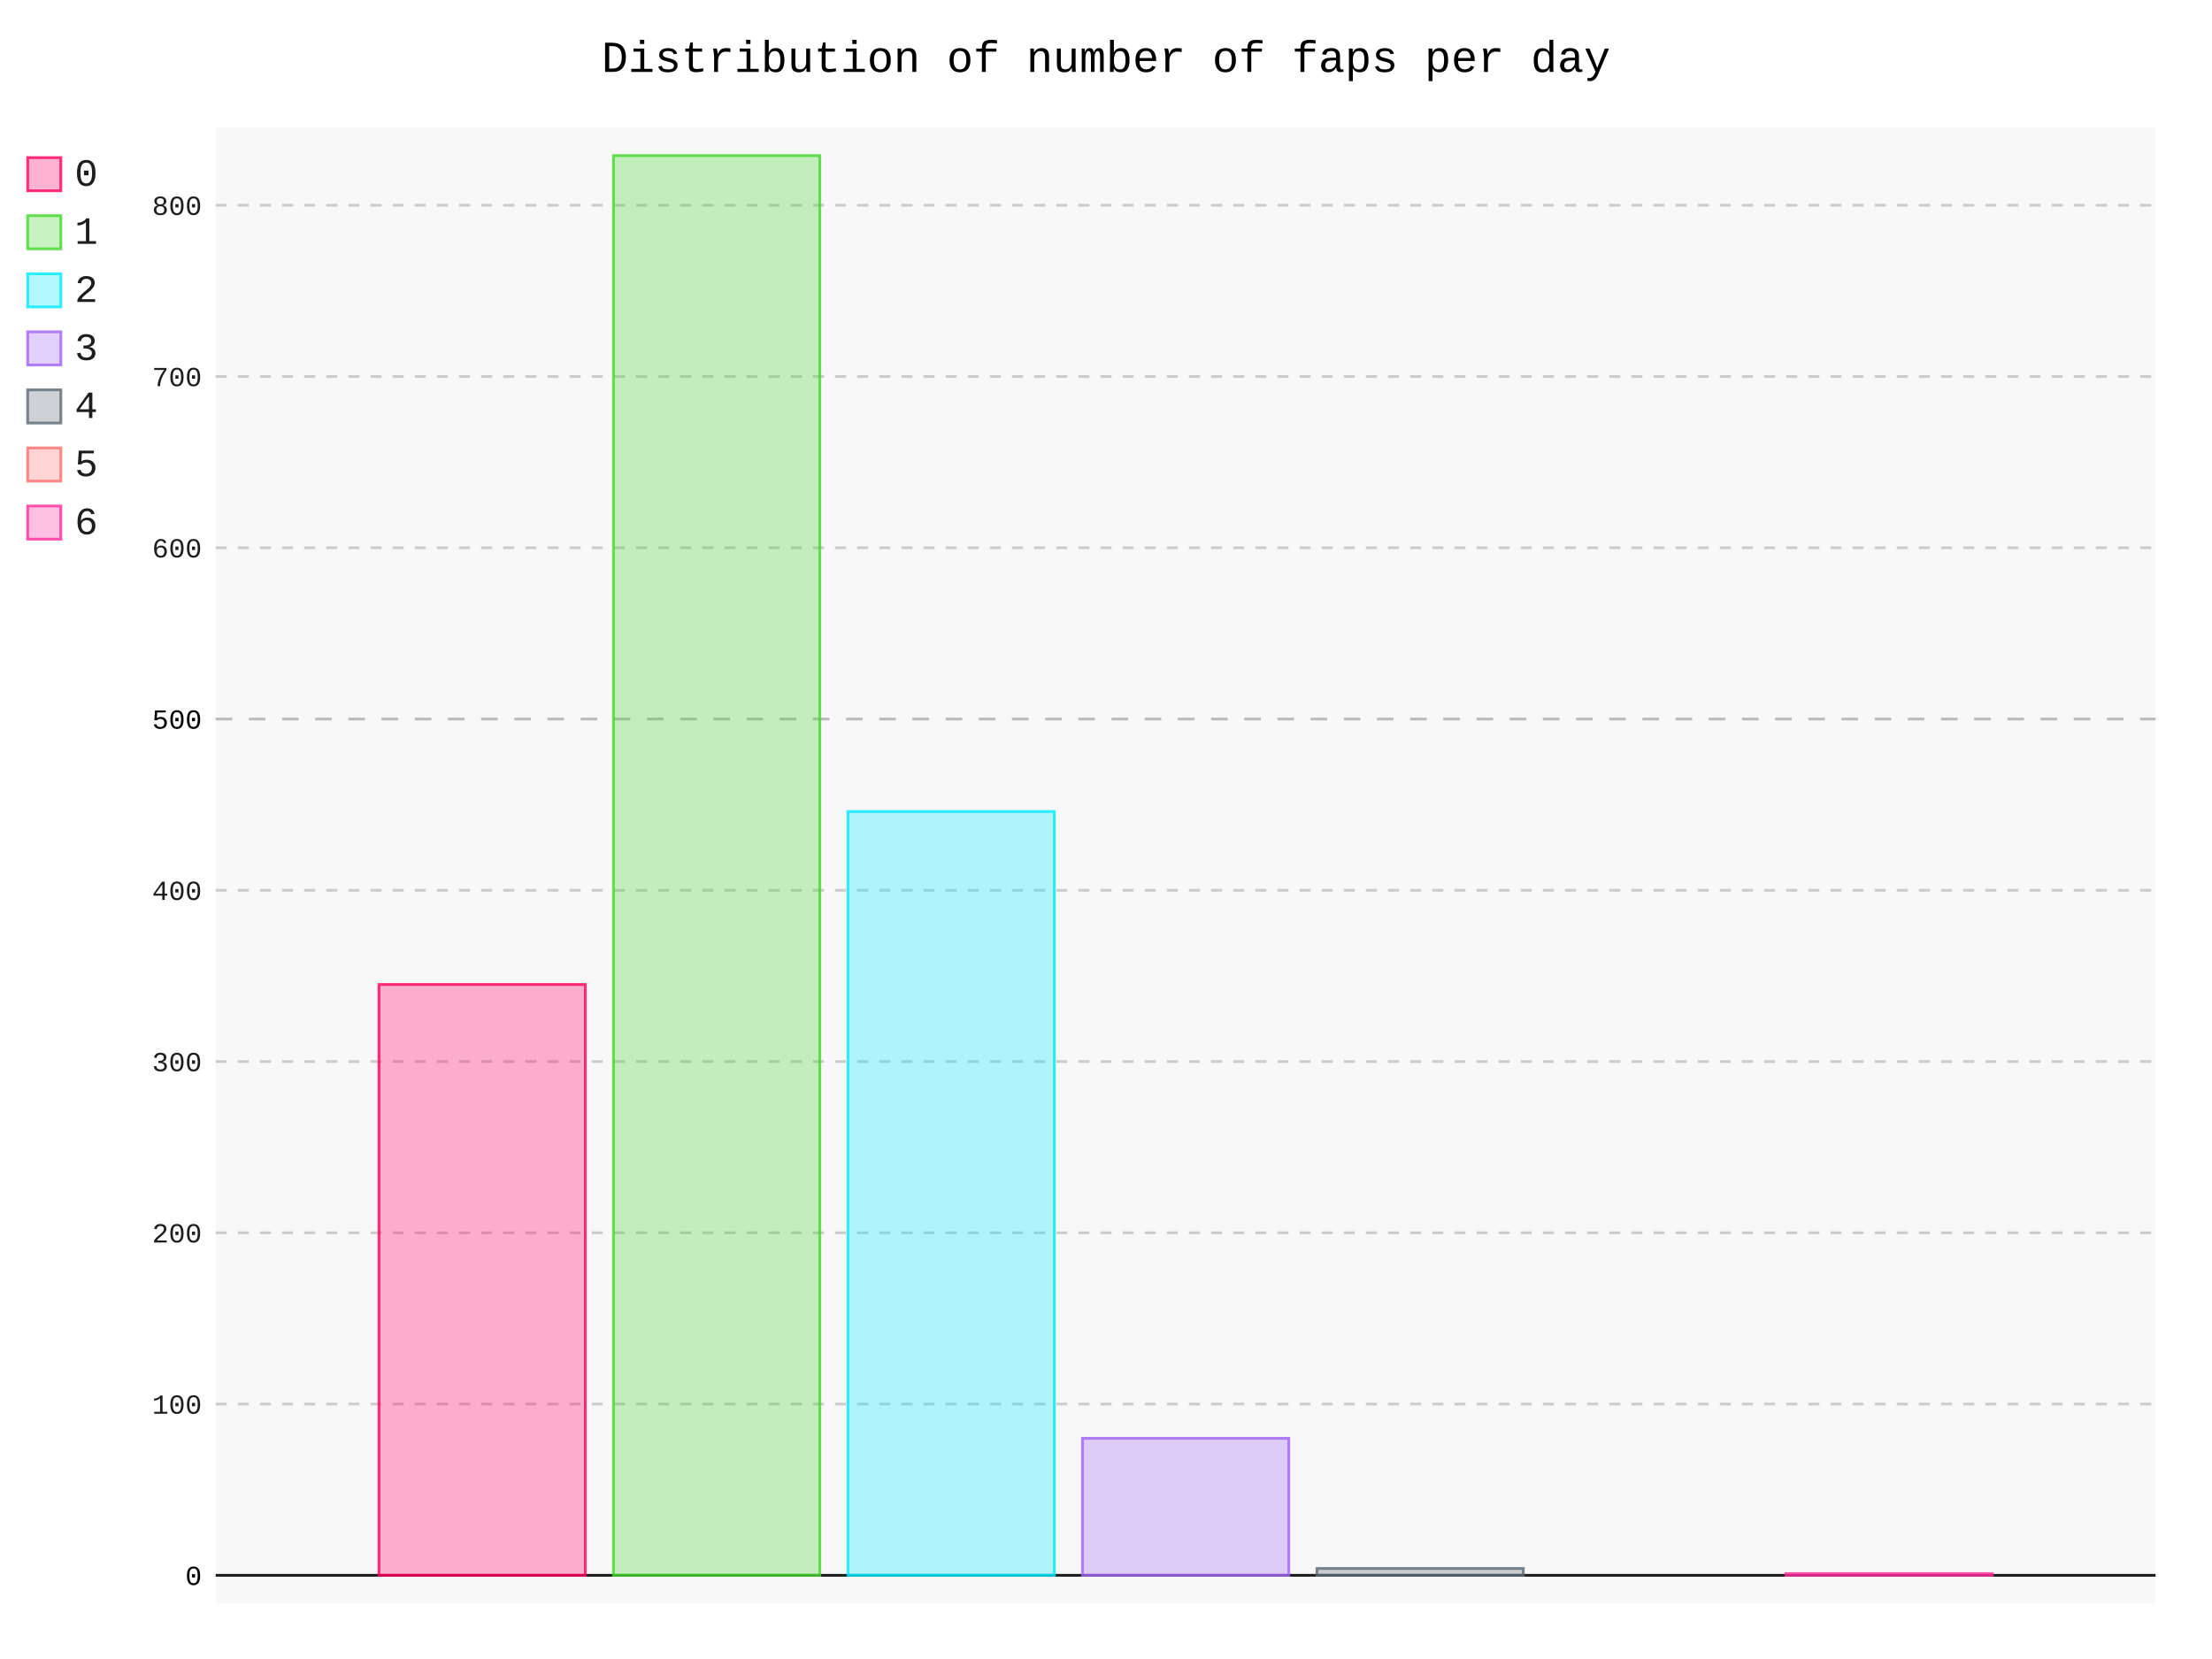
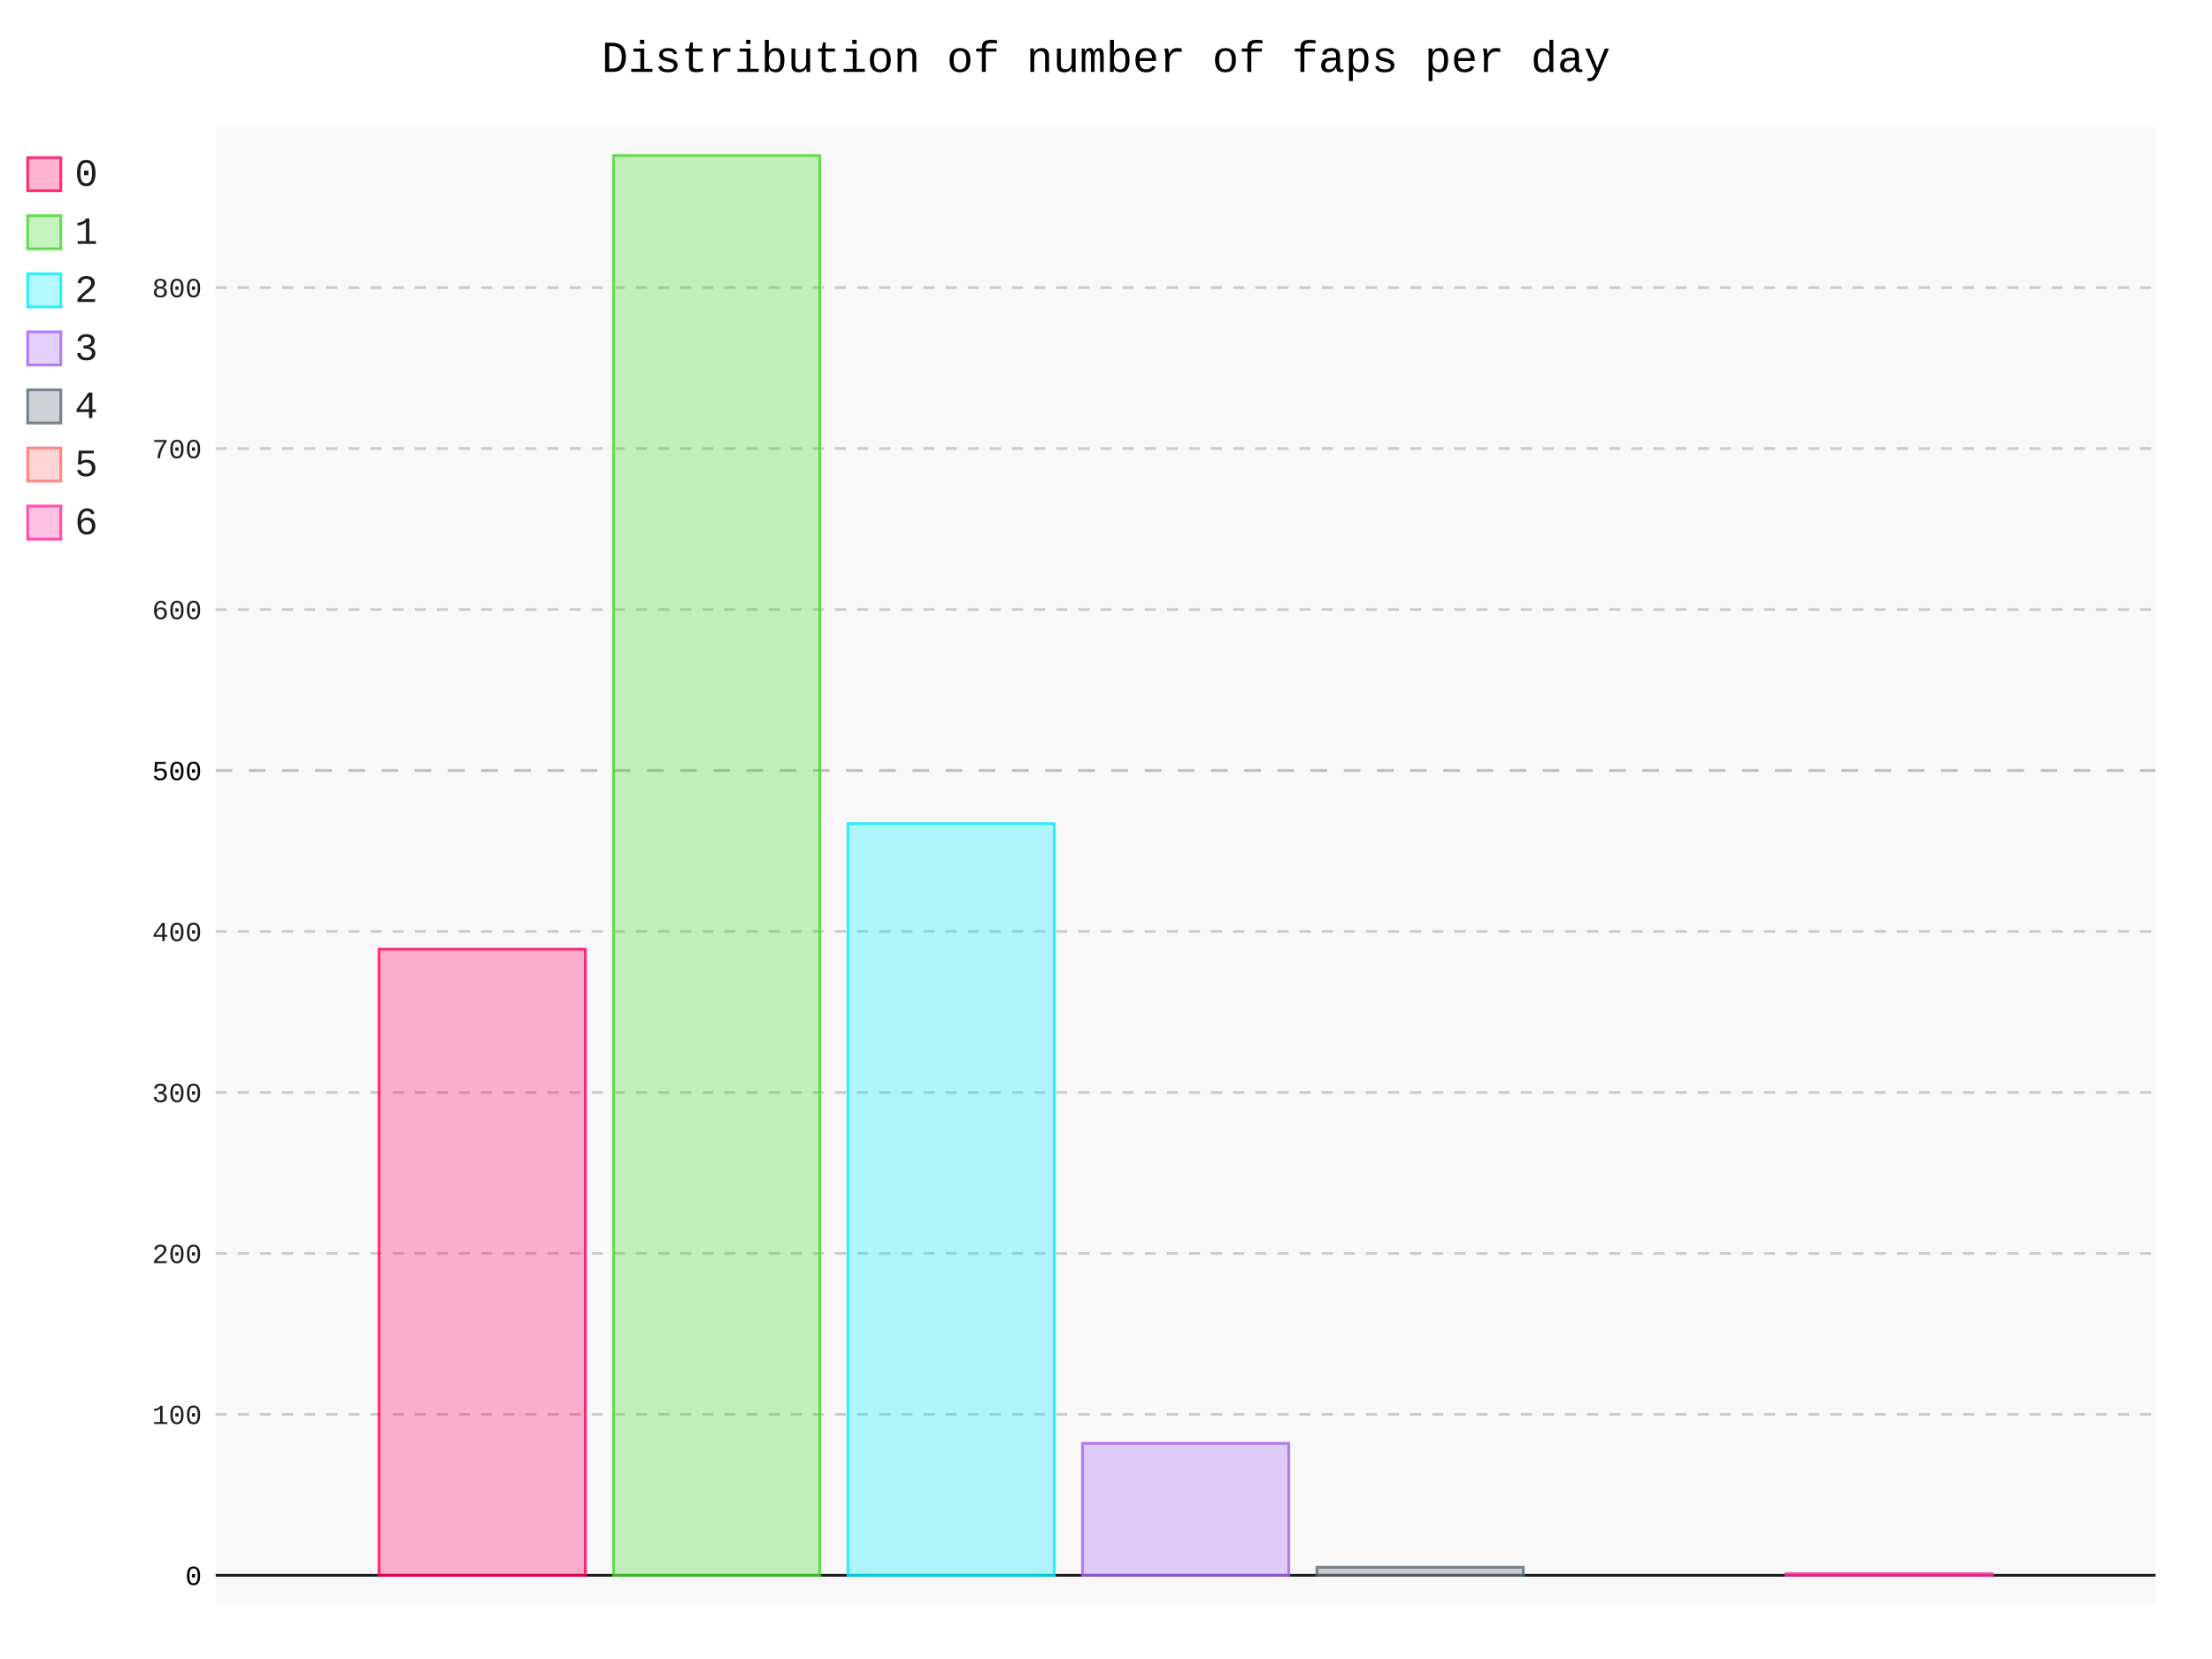
- <svg xmlns="http://www.w3.org/2000/svg" id="chart-9725e153-6bcd-4826-97ac-cf4ea517e198" class="pygal-chart" viewBox="0 0 800 600">
+ <svg xmlns="http://www.w3.org/2000/svg" id="chart-cde4a969-3f3f-456d-bcc6-cdb371d3cc55" class="pygal-chart" viewBox="0 0 800 600">
  <defs>
-     <style type="text/css">#chart-9725e153-6bcd-4826-97ac-cf4ea517e198{-webkit-user-select:none;-webkit-font-smoothing:antialiased;font-family:Consolas,"Liberation Mono",Menlo,Courier,monospace}#chart-9725e153-6bcd-4826-97ac-cf4ea517e198 .title{font-family:Consolas,"Liberation Mono",Menlo,Courier,monospace;font-size:16px}#chart-9725e153-6bcd-4826-97ac-cf4ea517e198 .legends .legend text{font-family:Consolas,"Liberation Mono",Menlo,Courier,monospace;font-size:14px}#chart-9725e153-6bcd-4826-97ac-cf4ea517e198 .axis text{font-family:Consolas,"Liberation Mono",Menlo,Courier,monospace;font-size:10px}#chart-9725e153-6bcd-4826-97ac-cf4ea517e198 .axis text.major{font-family:Consolas,"Liberation Mono",Menlo,Courier,monospace;font-size:10px}#chart-9725e153-6bcd-4826-97ac-cf4ea517e198 .text-overlay text.value{font-family:Consolas,"Liberation Mono",Menlo,Courier,monospace;font-size:16px}#chart-9725e153-6bcd-4826-97ac-cf4ea517e198 .text-overlay text.label{font-family:Consolas,"Liberation Mono",Menlo,Courier,monospace;font-size:10px}#chart-9725e153-6bcd-4826-97ac-cf4ea517e198 .tooltip{font-family:Consolas,"Liberation Mono",Menlo,Courier,monospace;font-size:14px}#chart-9725e153-6bcd-4826-97ac-cf4ea517e198 text.no_data{font-family:Consolas,"Liberation Mono",Menlo,Courier,monospace;font-size:64px}
- #chart-9725e153-6bcd-4826-97ac-cf4ea517e198{background-color:transparent}#chart-9725e153-6bcd-4826-97ac-cf4ea517e198 path,#chart-9725e153-6bcd-4826-97ac-cf4ea517e198 line,#chart-9725e153-6bcd-4826-97ac-cf4ea517e198 rect,#chart-9725e153-6bcd-4826-97ac-cf4ea517e198 circle{-webkit-transition:0.3s ease-out;-moz-transition:0.3s ease-out;transition:0.3s ease-out}#chart-9725e153-6bcd-4826-97ac-cf4ea517e198 .graph &gt; .background{fill:transparent}#chart-9725e153-6bcd-4826-97ac-cf4ea517e198 .plot &gt; .background{fill:#f8f8f8}#chart-9725e153-6bcd-4826-97ac-cf4ea517e198 .graph{fill:rgba(30,30,30,1)}#chart-9725e153-6bcd-4826-97ac-cf4ea517e198 text.no_data{fill:rgba(0,0,0,1)}#chart-9725e153-6bcd-4826-97ac-cf4ea517e198 .title{fill:rgba(0,0,0,1)}#chart-9725e153-6bcd-4826-97ac-cf4ea517e198 .legends .legend text{fill:rgba(30,30,30,1)}#chart-9725e153-6bcd-4826-97ac-cf4ea517e198 .legends .legend:hover text{fill:rgba(0,0,0,1)}#chart-9725e153-6bcd-4826-97ac-cf4ea517e198 .axis .line{stroke:rgba(0,0,0,1)}#chart-9725e153-6bcd-4826-97ac-cf4ea517e198 .axis .guide.line{stroke:#aaa}#chart-9725e153-6bcd-4826-97ac-cf4ea517e198 .axis .major.line{stroke:rgba(30,30,30,1)}#chart-9725e153-6bcd-4826-97ac-cf4ea517e198 .axis text.major{fill:rgba(0,0,0,1)}#chart-9725e153-6bcd-4826-97ac-cf4ea517e198 .axis.y .guides:hover .guide.line,#chart-9725e153-6bcd-4826-97ac-cf4ea517e198 .line-graph .axis.x .guides:hover .guide.line,#chart-9725e153-6bcd-4826-97ac-cf4ea517e198 .stackedline-graph .axis.x .guides:hover .guide.line,#chart-9725e153-6bcd-4826-97ac-cf4ea517e198 .xy-graph .axis.x .guides:hover .guide.line{stroke:rgba(0,0,0,1)}#chart-9725e153-6bcd-4826-97ac-cf4ea517e198 .axis .guides:hover text{fill:rgba(0,0,0,1)}#chart-9725e153-6bcd-4826-97ac-cf4ea517e198 .reactive{fill-opacity:.3;stroke-opacity:.8;stroke-width:1}#chart-9725e153-6bcd-4826-97ac-cf4ea517e198 .ci{stroke:rgba(30,30,30,1)}#chart-9725e153-6bcd-4826-97ac-cf4ea517e198 .reactive.active,#chart-9725e153-6bcd-4826-97ac-cf4ea517e198 .active .reactive{fill-opacity:.8;stroke-opacity:.95;stroke-width:4}#chart-9725e153-6bcd-4826-97ac-cf4ea517e198 .ci .reactive.active{stroke-width:1.5}#chart-9725e153-6bcd-4826-97ac-cf4ea517e198 .series text{fill:rgba(0,0,0,1)}#chart-9725e153-6bcd-4826-97ac-cf4ea517e198 .tooltip rect{fill:#f8f8f8;stroke:rgba(0,0,0,1);-webkit-transition:opacity 0.3s ease-out;-moz-transition:opacity 0.3s ease-out;transition:opacity 0.3s ease-out}#chart-9725e153-6bcd-4826-97ac-cf4ea517e198 .tooltip .label{fill:rgba(30,30,30,1)}#chart-9725e153-6bcd-4826-97ac-cf4ea517e198 .tooltip .label{fill:rgba(30,30,30,1)}#chart-9725e153-6bcd-4826-97ac-cf4ea517e198 .tooltip .legend{font-size:.8em;fill:#aaa}#chart-9725e153-6bcd-4826-97ac-cf4ea517e198 .tooltip .x_label{font-size:.6em;fill:rgba(0,0,0,1)}#chart-9725e153-6bcd-4826-97ac-cf4ea517e198 .tooltip .xlink{font-size:.5em;text-decoration:underline}#chart-9725e153-6bcd-4826-97ac-cf4ea517e198 .tooltip .value{font-size:1.5em}#chart-9725e153-6bcd-4826-97ac-cf4ea517e198 .bound{font-size:.5em}#chart-9725e153-6bcd-4826-97ac-cf4ea517e198 .max-value{font-size:.75em;fill:#aaa}#chart-9725e153-6bcd-4826-97ac-cf4ea517e198 .map-element{fill:#f8f8f8;stroke:#aaa !important}#chart-9725e153-6bcd-4826-97ac-cf4ea517e198 .map-element .reactive{fill-opacity:inherit;stroke-opacity:inherit}#chart-9725e153-6bcd-4826-97ac-cf4ea517e198 .color-0,#chart-9725e153-6bcd-4826-97ac-cf4ea517e198 .color-0 a:visited{stroke:#ff005d;fill:#ff005d}#chart-9725e153-6bcd-4826-97ac-cf4ea517e198 .color-1,#chart-9725e153-6bcd-4826-97ac-cf4ea517e198 .color-1 a:visited{stroke:#44d62c;fill:#44d62c}#chart-9725e153-6bcd-4826-97ac-cf4ea517e198 .color-2,#chart-9725e153-6bcd-4826-97ac-cf4ea517e198 .color-2 a:visited{stroke:#00eaff;fill:#00eaff}#chart-9725e153-6bcd-4826-97ac-cf4ea517e198 .color-3,#chart-9725e153-6bcd-4826-97ac-cf4ea517e198 .color-3 a:visited{stroke:#a262f4;fill:#a262f4}#chart-9725e153-6bcd-4826-97ac-cf4ea517e198 .color-4,#chart-9725e153-6bcd-4826-97ac-cf4ea517e198 .color-4 a:visited{stroke:#5c6975;fill:#5c6975}#chart-9725e153-6bcd-4826-97ac-cf4ea517e198 .color-5,#chart-9725e153-6bcd-4826-97ac-cf4ea517e198 .color-5 a:visited{stroke:#ff6e6e;fill:#ff6e6e}#chart-9725e153-6bcd-4826-97ac-cf4ea517e198 .color-6,#chart-9725e153-6bcd-4826-97ac-cf4ea517e198 .color-6 a:visited{stroke:#ff2c9c;fill:#ff2c9c}#chart-9725e153-6bcd-4826-97ac-cf4ea517e198 .text-overlay .color-0 text{fill:black}#chart-9725e153-6bcd-4826-97ac-cf4ea517e198 .text-overlay .color-1 text{fill:black}#chart-9725e153-6bcd-4826-97ac-cf4ea517e198 .text-overlay .color-2 text{fill:black}#chart-9725e153-6bcd-4826-97ac-cf4ea517e198 .text-overlay .color-3 text{fill:black}#chart-9725e153-6bcd-4826-97ac-cf4ea517e198 .text-overlay .color-4 text{fill:black}#chart-9725e153-6bcd-4826-97ac-cf4ea517e198 .text-overlay .color-5 text{fill:black}#chart-9725e153-6bcd-4826-97ac-cf4ea517e198 .text-overlay .color-6 text{fill:black}
- #chart-9725e153-6bcd-4826-97ac-cf4ea517e198 text.no_data{text-anchor:middle}#chart-9725e153-6bcd-4826-97ac-cf4ea517e198 .guide.line{fill:none}#chart-9725e153-6bcd-4826-97ac-cf4ea517e198 .centered{text-anchor:middle}#chart-9725e153-6bcd-4826-97ac-cf4ea517e198 .title{text-anchor:middle}#chart-9725e153-6bcd-4826-97ac-cf4ea517e198 .legends .legend text{fill-opacity:1}#chart-9725e153-6bcd-4826-97ac-cf4ea517e198 .axis.x text{text-anchor:middle}#chart-9725e153-6bcd-4826-97ac-cf4ea517e198 .axis.x:not(.web) text[transform]{text-anchor:start}#chart-9725e153-6bcd-4826-97ac-cf4ea517e198 .axis.x:not(.web) text[transform].backwards{text-anchor:end}#chart-9725e153-6bcd-4826-97ac-cf4ea517e198 .axis.y text{text-anchor:end}#chart-9725e153-6bcd-4826-97ac-cf4ea517e198 .axis.y text[transform].backwards{text-anchor:start}#chart-9725e153-6bcd-4826-97ac-cf4ea517e198 .axis.y2 text{text-anchor:start}#chart-9725e153-6bcd-4826-97ac-cf4ea517e198 .axis.y2 text[transform].backwards{text-anchor:end}#chart-9725e153-6bcd-4826-97ac-cf4ea517e198 .axis .guide.line{stroke-dasharray:4,4;stroke:#ccc}#chart-9725e153-6bcd-4826-97ac-cf4ea517e198 .axis .major.guide.line{stroke-dasharray:6,6;stroke:#bbb}#chart-9725e153-6bcd-4826-97ac-cf4ea517e198 .horizontal .axis.y .guide.line,#chart-9725e153-6bcd-4826-97ac-cf4ea517e198 .horizontal .axis.y2 .guide.line,#chart-9725e153-6bcd-4826-97ac-cf4ea517e198 .vertical .axis.x .guide.line{opacity:0}#chart-9725e153-6bcd-4826-97ac-cf4ea517e198 .horizontal .axis.always_show .guide.line,#chart-9725e153-6bcd-4826-97ac-cf4ea517e198 .vertical .axis.always_show .guide.line{opacity:1 !important}#chart-9725e153-6bcd-4826-97ac-cf4ea517e198 .axis.y .guides:hover .guide.line,#chart-9725e153-6bcd-4826-97ac-cf4ea517e198 .axis.y2 .guides:hover .guide.line,#chart-9725e153-6bcd-4826-97ac-cf4ea517e198 .axis.x .guides:hover .guide.line{opacity:1}#chart-9725e153-6bcd-4826-97ac-cf4ea517e198 .axis .guides:hover text{opacity:1}#chart-9725e153-6bcd-4826-97ac-cf4ea517e198 .nofill{fill:none}#chart-9725e153-6bcd-4826-97ac-cf4ea517e198 .subtle-fill{fill-opacity:.2}#chart-9725e153-6bcd-4826-97ac-cf4ea517e198 .dot{stroke-width:1px;fill-opacity:1;stroke-opacity:1}#chart-9725e153-6bcd-4826-97ac-cf4ea517e198 .dot.active{stroke-width:5px}#chart-9725e153-6bcd-4826-97ac-cf4ea517e198 .dot.negative{fill:transparent}#chart-9725e153-6bcd-4826-97ac-cf4ea517e198 text,#chart-9725e153-6bcd-4826-97ac-cf4ea517e198 tspan{stroke:none !important}#chart-9725e153-6bcd-4826-97ac-cf4ea517e198 .series text.active{opacity:1}#chart-9725e153-6bcd-4826-97ac-cf4ea517e198 .tooltip rect{fill-opacity:.95;stroke-width:.5}#chart-9725e153-6bcd-4826-97ac-cf4ea517e198 .tooltip text{fill-opacity:1}#chart-9725e153-6bcd-4826-97ac-cf4ea517e198 .showable{visibility:hidden}#chart-9725e153-6bcd-4826-97ac-cf4ea517e198 .showable.shown{visibility:visible}#chart-9725e153-6bcd-4826-97ac-cf4ea517e198 .gauge-background{fill:rgba(240,240,240,1);stroke:none}#chart-9725e153-6bcd-4826-97ac-cf4ea517e198 .bg-lines{stroke:transparent;stroke-width:2px}</style>
+     <style type="text/css">#chart-cde4a969-3f3f-456d-bcc6-cdb371d3cc55{-webkit-user-select:none;-webkit-font-smoothing:antialiased;font-family:Consolas,"Liberation Mono",Menlo,Courier,monospace}#chart-cde4a969-3f3f-456d-bcc6-cdb371d3cc55 .title{font-family:Consolas,"Liberation Mono",Menlo,Courier,monospace;font-size:16px}#chart-cde4a969-3f3f-456d-bcc6-cdb371d3cc55 .legends .legend text{font-family:Consolas,"Liberation Mono",Menlo,Courier,monospace;font-size:14px}#chart-cde4a969-3f3f-456d-bcc6-cdb371d3cc55 .axis text{font-family:Consolas,"Liberation Mono",Menlo,Courier,monospace;font-size:10px}#chart-cde4a969-3f3f-456d-bcc6-cdb371d3cc55 .axis text.major{font-family:Consolas,"Liberation Mono",Menlo,Courier,monospace;font-size:10px}#chart-cde4a969-3f3f-456d-bcc6-cdb371d3cc55 .text-overlay text.value{font-family:Consolas,"Liberation Mono",Menlo,Courier,monospace;font-size:16px}#chart-cde4a969-3f3f-456d-bcc6-cdb371d3cc55 .text-overlay text.label{font-family:Consolas,"Liberation Mono",Menlo,Courier,monospace;font-size:10px}#chart-cde4a969-3f3f-456d-bcc6-cdb371d3cc55 .tooltip{font-family:Consolas,"Liberation Mono",Menlo,Courier,monospace;font-size:14px}#chart-cde4a969-3f3f-456d-bcc6-cdb371d3cc55 text.no_data{font-family:Consolas,"Liberation Mono",Menlo,Courier,monospace;font-size:64px}
+ #chart-cde4a969-3f3f-456d-bcc6-cdb371d3cc55{background-color:transparent}#chart-cde4a969-3f3f-456d-bcc6-cdb371d3cc55 path,#chart-cde4a969-3f3f-456d-bcc6-cdb371d3cc55 line,#chart-cde4a969-3f3f-456d-bcc6-cdb371d3cc55 rect,#chart-cde4a969-3f3f-456d-bcc6-cdb371d3cc55 circle{-webkit-transition:0.3s ease-out;-moz-transition:0.3s ease-out;transition:0.3s ease-out}#chart-cde4a969-3f3f-456d-bcc6-cdb371d3cc55 .graph &gt; .background{fill:transparent}#chart-cde4a969-3f3f-456d-bcc6-cdb371d3cc55 .plot &gt; .background{fill:#f8f8f8}#chart-cde4a969-3f3f-456d-bcc6-cdb371d3cc55 .graph{fill:rgba(30,30,30,1)}#chart-cde4a969-3f3f-456d-bcc6-cdb371d3cc55 text.no_data{fill:rgba(0,0,0,1)}#chart-cde4a969-3f3f-456d-bcc6-cdb371d3cc55 .title{fill:rgba(0,0,0,1)}#chart-cde4a969-3f3f-456d-bcc6-cdb371d3cc55 .legends .legend text{fill:rgba(30,30,30,1)}#chart-cde4a969-3f3f-456d-bcc6-cdb371d3cc55 .legends .legend:hover text{fill:rgba(0,0,0,1)}#chart-cde4a969-3f3f-456d-bcc6-cdb371d3cc55 .axis .line{stroke:rgba(0,0,0,1)}#chart-cde4a969-3f3f-456d-bcc6-cdb371d3cc55 .axis .guide.line{stroke:#aaa}#chart-cde4a969-3f3f-456d-bcc6-cdb371d3cc55 .axis .major.line{stroke:rgba(30,30,30,1)}#chart-cde4a969-3f3f-456d-bcc6-cdb371d3cc55 .axis text.major{fill:rgba(0,0,0,1)}#chart-cde4a969-3f3f-456d-bcc6-cdb371d3cc55 .axis.y .guides:hover .guide.line,#chart-cde4a969-3f3f-456d-bcc6-cdb371d3cc55 .line-graph .axis.x .guides:hover .guide.line,#chart-cde4a969-3f3f-456d-bcc6-cdb371d3cc55 .stackedline-graph .axis.x .guides:hover .guide.line,#chart-cde4a969-3f3f-456d-bcc6-cdb371d3cc55 .xy-graph .axis.x .guides:hover .guide.line{stroke:rgba(0,0,0,1)}#chart-cde4a969-3f3f-456d-bcc6-cdb371d3cc55 .axis .guides:hover text{fill:rgba(0,0,0,1)}#chart-cde4a969-3f3f-456d-bcc6-cdb371d3cc55 .reactive{fill-opacity:.3;stroke-opacity:.8;stroke-width:1}#chart-cde4a969-3f3f-456d-bcc6-cdb371d3cc55 .ci{stroke:rgba(30,30,30,1)}#chart-cde4a969-3f3f-456d-bcc6-cdb371d3cc55 .reactive.active,#chart-cde4a969-3f3f-456d-bcc6-cdb371d3cc55 .active .reactive{fill-opacity:.8;stroke-opacity:.95;stroke-width:4}#chart-cde4a969-3f3f-456d-bcc6-cdb371d3cc55 .ci .reactive.active{stroke-width:1.5}#chart-cde4a969-3f3f-456d-bcc6-cdb371d3cc55 .series text{fill:rgba(0,0,0,1)}#chart-cde4a969-3f3f-456d-bcc6-cdb371d3cc55 .tooltip rect{fill:#f8f8f8;stroke:rgba(0,0,0,1);-webkit-transition:opacity 0.3s ease-out;-moz-transition:opacity 0.3s ease-out;transition:opacity 0.3s ease-out}#chart-cde4a969-3f3f-456d-bcc6-cdb371d3cc55 .tooltip .label{fill:rgba(30,30,30,1)}#chart-cde4a969-3f3f-456d-bcc6-cdb371d3cc55 .tooltip .label{fill:rgba(30,30,30,1)}#chart-cde4a969-3f3f-456d-bcc6-cdb371d3cc55 .tooltip .legend{font-size:.8em;fill:#aaa}#chart-cde4a969-3f3f-456d-bcc6-cdb371d3cc55 .tooltip .x_label{font-size:.6em;fill:rgba(0,0,0,1)}#chart-cde4a969-3f3f-456d-bcc6-cdb371d3cc55 .tooltip .xlink{font-size:.5em;text-decoration:underline}#chart-cde4a969-3f3f-456d-bcc6-cdb371d3cc55 .tooltip .value{font-size:1.5em}#chart-cde4a969-3f3f-456d-bcc6-cdb371d3cc55 .bound{font-size:.5em}#chart-cde4a969-3f3f-456d-bcc6-cdb371d3cc55 .max-value{font-size:.75em;fill:#aaa}#chart-cde4a969-3f3f-456d-bcc6-cdb371d3cc55 .map-element{fill:#f8f8f8;stroke:#aaa !important}#chart-cde4a969-3f3f-456d-bcc6-cdb371d3cc55 .map-element .reactive{fill-opacity:inherit;stroke-opacity:inherit}#chart-cde4a969-3f3f-456d-bcc6-cdb371d3cc55 .color-0,#chart-cde4a969-3f3f-456d-bcc6-cdb371d3cc55 .color-0 a:visited{stroke:#ff005d;fill:#ff005d}#chart-cde4a969-3f3f-456d-bcc6-cdb371d3cc55 .color-1,#chart-cde4a969-3f3f-456d-bcc6-cdb371d3cc55 .color-1 a:visited{stroke:#44d62c;fill:#44d62c}#chart-cde4a969-3f3f-456d-bcc6-cdb371d3cc55 .color-2,#chart-cde4a969-3f3f-456d-bcc6-cdb371d3cc55 .color-2 a:visited{stroke:#00eaff;fill:#00eaff}#chart-cde4a969-3f3f-456d-bcc6-cdb371d3cc55 .color-3,#chart-cde4a969-3f3f-456d-bcc6-cdb371d3cc55 .color-3 a:visited{stroke:#a262f4;fill:#a262f4}#chart-cde4a969-3f3f-456d-bcc6-cdb371d3cc55 .color-4,#chart-cde4a969-3f3f-456d-bcc6-cdb371d3cc55 .color-4 a:visited{stroke:#5c6975;fill:#5c6975}#chart-cde4a969-3f3f-456d-bcc6-cdb371d3cc55 .color-5,#chart-cde4a969-3f3f-456d-bcc6-cdb371d3cc55 .color-5 a:visited{stroke:#ff6e6e;fill:#ff6e6e}#chart-cde4a969-3f3f-456d-bcc6-cdb371d3cc55 .color-6,#chart-cde4a969-3f3f-456d-bcc6-cdb371d3cc55 .color-6 a:visited{stroke:#ff2c9c;fill:#ff2c9c}#chart-cde4a969-3f3f-456d-bcc6-cdb371d3cc55 .text-overlay .color-0 text{fill:black}#chart-cde4a969-3f3f-456d-bcc6-cdb371d3cc55 .text-overlay .color-1 text{fill:black}#chart-cde4a969-3f3f-456d-bcc6-cdb371d3cc55 .text-overlay .color-2 text{fill:black}#chart-cde4a969-3f3f-456d-bcc6-cdb371d3cc55 .text-overlay .color-3 text{fill:black}#chart-cde4a969-3f3f-456d-bcc6-cdb371d3cc55 .text-overlay .color-4 text{fill:black}#chart-cde4a969-3f3f-456d-bcc6-cdb371d3cc55 .text-overlay .color-5 text{fill:black}#chart-cde4a969-3f3f-456d-bcc6-cdb371d3cc55 .text-overlay .color-6 text{fill:black}
+ #chart-cde4a969-3f3f-456d-bcc6-cdb371d3cc55 text.no_data{text-anchor:middle}#chart-cde4a969-3f3f-456d-bcc6-cdb371d3cc55 .guide.line{fill:none}#chart-cde4a969-3f3f-456d-bcc6-cdb371d3cc55 .centered{text-anchor:middle}#chart-cde4a969-3f3f-456d-bcc6-cdb371d3cc55 .title{text-anchor:middle}#chart-cde4a969-3f3f-456d-bcc6-cdb371d3cc55 .legends .legend text{fill-opacity:1}#chart-cde4a969-3f3f-456d-bcc6-cdb371d3cc55 .axis.x text{text-anchor:middle}#chart-cde4a969-3f3f-456d-bcc6-cdb371d3cc55 .axis.x:not(.web) text[transform]{text-anchor:start}#chart-cde4a969-3f3f-456d-bcc6-cdb371d3cc55 .axis.x:not(.web) text[transform].backwards{text-anchor:end}#chart-cde4a969-3f3f-456d-bcc6-cdb371d3cc55 .axis.y text{text-anchor:end}#chart-cde4a969-3f3f-456d-bcc6-cdb371d3cc55 .axis.y text[transform].backwards{text-anchor:start}#chart-cde4a969-3f3f-456d-bcc6-cdb371d3cc55 .axis.y2 text{text-anchor:start}#chart-cde4a969-3f3f-456d-bcc6-cdb371d3cc55 .axis.y2 text[transform].backwards{text-anchor:end}#chart-cde4a969-3f3f-456d-bcc6-cdb371d3cc55 .axis .guide.line{stroke-dasharray:4,4;stroke:#ccc}#chart-cde4a969-3f3f-456d-bcc6-cdb371d3cc55 .axis .major.guide.line{stroke-dasharray:6,6;stroke:#bbb}#chart-cde4a969-3f3f-456d-bcc6-cdb371d3cc55 .horizontal .axis.y .guide.line,#chart-cde4a969-3f3f-456d-bcc6-cdb371d3cc55 .horizontal .axis.y2 .guide.line,#chart-cde4a969-3f3f-456d-bcc6-cdb371d3cc55 .vertical .axis.x .guide.line{opacity:0}#chart-cde4a969-3f3f-456d-bcc6-cdb371d3cc55 .horizontal .axis.always_show .guide.line,#chart-cde4a969-3f3f-456d-bcc6-cdb371d3cc55 .vertical .axis.always_show .guide.line{opacity:1 !important}#chart-cde4a969-3f3f-456d-bcc6-cdb371d3cc55 .axis.y .guides:hover .guide.line,#chart-cde4a969-3f3f-456d-bcc6-cdb371d3cc55 .axis.y2 .guides:hover .guide.line,#chart-cde4a969-3f3f-456d-bcc6-cdb371d3cc55 .axis.x .guides:hover .guide.line{opacity:1}#chart-cde4a969-3f3f-456d-bcc6-cdb371d3cc55 .axis .guides:hover text{opacity:1}#chart-cde4a969-3f3f-456d-bcc6-cdb371d3cc55 .nofill{fill:none}#chart-cde4a969-3f3f-456d-bcc6-cdb371d3cc55 .subtle-fill{fill-opacity:.2}#chart-cde4a969-3f3f-456d-bcc6-cdb371d3cc55 .dot{stroke-width:1px;fill-opacity:1;stroke-opacity:1}#chart-cde4a969-3f3f-456d-bcc6-cdb371d3cc55 .dot.active{stroke-width:5px}#chart-cde4a969-3f3f-456d-bcc6-cdb371d3cc55 .dot.negative{fill:transparent}#chart-cde4a969-3f3f-456d-bcc6-cdb371d3cc55 text,#chart-cde4a969-3f3f-456d-bcc6-cdb371d3cc55 tspan{stroke:none !important}#chart-cde4a969-3f3f-456d-bcc6-cdb371d3cc55 .series text.active{opacity:1}#chart-cde4a969-3f3f-456d-bcc6-cdb371d3cc55 .tooltip rect{fill-opacity:.95;stroke-width:.5}#chart-cde4a969-3f3f-456d-bcc6-cdb371d3cc55 .tooltip text{fill-opacity:1}#chart-cde4a969-3f3f-456d-bcc6-cdb371d3cc55 .showable{visibility:hidden}#chart-cde4a969-3f3f-456d-bcc6-cdb371d3cc55 .showable.shown{visibility:visible}#chart-cde4a969-3f3f-456d-bcc6-cdb371d3cc55 .gauge-background{fill:rgba(240,240,240,1);stroke:none}#chart-cde4a969-3f3f-456d-bcc6-cdb371d3cc55 .bg-lines{stroke:transparent;stroke-width:2px}</style>
  </defs>
  <g class="graph bar-graph vertical">
    <rect x="0" y="0" width="800" height="600" class="background" />
    <g transform="translate(78, 46)" class="plot">
      <rect x="0" y="0" width="701.6" height="534" class="background" />
      <g class="axis y always_show">
        <g class="guides">
          <path d="M0 523.731 h701.6" class="axis major line" />
          <text x="-5" y="527.231" class="major">0</text>
        </g>
        <g class="guides">
-           <path d="M0 461.793 h701.6" class="guide line" />
-           <text x="-5" y="465.293" class="">100</text>
+           <path d="M0 465.515 h701.6" class="guide line" />
+           <text x="-5" y="469.015" class="">100</text>
        </g>
        <g class="guides">
-           <path d="M0 399.856 h701.6" class="guide line" />
-           <text x="-5" y="403.356" class="">200</text>
+           <path d="M0 407.3 h701.6" class="guide line" />
+           <text x="-5" y="410.8" class="">200</text>
        </g>
        <g class="guides">
-           <path d="M0 337.918 h701.6" class="guide line" />
-           <text x="-5" y="341.418" class="">300</text>
+           <path d="M0 349.084 h701.6" class="guide line" />
+           <text x="-5" y="352.584" class="">300</text>
        </g>
        <g class="guides">
-           <path d="M0 275.981 h701.6" class="guide line" />
-           <text x="-5" y="279.481" class="">400</text>
+           <path d="M0 290.868 h701.6" class="guide line" />
+           <text x="-5" y="294.368" class="">400</text>
        </g>
        <g class="guides">
-           <path d="M0 214.043 h701.6" class="major guide line" />
-           <text x="-5" y="217.543" class="major">500</text>
+           <path d="M0 232.653 h701.6" class="major guide line" />
+           <text x="-5" y="236.153" class="major">500</text>
        </g>
        <g class="guides">
-           <path d="M0 152.106 h701.6" class="guide line" />
-           <text x="-5" y="155.606" class="">600</text>
+           <path d="M0 174.437 h701.6" class="guide line" />
+           <text x="-5" y="177.937" class="">600</text>
        </g>
        <g class="guides">
-           <path d="M0 90.169 h701.6" class="guide line" />
-           <text x="-5" y="93.669" class="">700</text>
+           <path d="M0 116.222 h701.6" class="guide line" />
+           <text x="-5" y="119.722" class="">700</text>
        </g>
        <g class="guides">
-           <path d="M0 28.231 h701.6" class="guide line" />
-           <text x="-5" y="31.731" class="">800</text>
+           <path d="M0 58.006 h701.6" class="guide line" />
+           <text x="-5" y="61.506" class="">800</text>
        </g>
      </g>
      <g class="series serie-0 color-0">
        <g class="bars">
          <g class="bar">
-             <rect x="59.058" y="310.047" rx="0" ry="0" width="74.632" height="213.684" class="rect reactive tooltip-trigger" />
+             <rect x="59.058" y="297.272" rx="0" ry="0" width="74.632" height="226.459" class="rect reactive tooltip-trigger" />
          </g>
        </g>
      </g>
      <g class="series serie-1 color-1">
        <g class="bars">
          <g class="bar">
            <rect x="143.867" y="10.269" rx="0" ry="0" width="74.632" height="513.462" class="rect reactive tooltip-trigger" />
          </g>
        </g>
      </g>
      <g class="series serie-2 color-2">
        <g class="bars">
          <g class="bar">
-             <rect x="228.675" y="247.49" rx="0" ry="0" width="74.632" height="276.241" class="rect reactive tooltip-trigger" />
+             <rect x="228.675" y="251.864" rx="0" ry="0" width="74.632" height="271.867" class="rect reactive tooltip-trigger" />
          </g>
        </g>
      </g>
      <g class="series serie-3 color-3">
        <g class="bars">
          <g class="bar">
-             <rect x="313.484" y="474.181" rx="0" ry="0" width="74.632" height="49.55" class="rect reactive tooltip-trigger" />
+             <rect x="313.484" y="475.994" rx="0" ry="0" width="74.632" height="47.737" class="rect reactive tooltip-trigger" />
          </g>
        </g>
      </g>
      <g class="series serie-4 color-4">
        <g class="bars">
          <g class="bar">
-             <rect x="398.293" y="521.253" rx="0" ry="0" width="74.632" height="2.477" class="rect reactive tooltip-trigger" />
+             <rect x="398.293" y="520.82" rx="0" ry="0" width="74.632" height="2.911" class="rect reactive tooltip-trigger" />
          </g>
        </g>
      </g>
      <g class="series serie-5 color-5">
        <g class="bars">
          <g class="bar">
            <rect x="483.102" y="523.731" rx="0" ry="0" width="74.632" height="0.0" class="rect reactive tooltip-trigger" />
          </g>
        </g>
      </g>
      <g class="series serie-6 color-6">
        <g class="bars">
          <g class="bar">
-             <rect x="567.911" y="523.111" rx="0" ry="0" width="74.632" height="0.619" class="rect reactive tooltip-trigger" />
+             <rect x="567.911" y="523.149" rx="0" ry="0" width="74.632" height="0.582" class="rect reactive tooltip-trigger" />
          </g>
        </g>
      </g>
    </g>
    <g class="titles">
      <text x="400.0" y="26" class="title plot_title">Distribution of number of faps per day</text>
    </g>
    <g transform="translate(78, 46)" class="plot overlay">
      <g class="series serie-0 color-0" />
      <g class="series serie-1 color-1" />
      <g class="series serie-2 color-2" />
      <g class="series serie-3 color-3" />
      <g class="series serie-4 color-4" />
      <g class="series serie-5 color-5" />
      <g class="series serie-6 color-6" />
    </g>
    <g transform="translate(78, 46)" class="plot text-overlay">
      <g class="series serie-0 color-0" />
      <g class="series serie-1 color-1" />
      <g class="series serie-2 color-2" />
      <g class="series serie-3 color-3" />
      <g class="series serie-4 color-4" />
      <g class="series serie-5 color-5" />
      <g class="series serie-6 color-6" />
    </g>
    <g transform="translate(78, 46)" class="plot tooltip-overlay">
      <g transform="translate(0 0)" style="opacity: 0" class="tooltip">
        <rect rx="0" ry="0" width="0" height="0" class="tooltip-box" />
        <g class="text" />
      </g>
    </g>
    <g transform="translate(10, 56)" class="legends">
      <g id="activate-serie-0" class="legend reactive activate-serie">
        <rect x="0.0" y="1.0" width="12" height="12" class="color-0 reactive" />
        <text x="17.0" y="11.2">0</text>
      </g>
      <g id="activate-serie-1" class="legend reactive activate-serie">
        <rect x="0.0" y="22.0" width="12" height="12" class="color-1 reactive" />
        <text x="17.0" y="32.2">1</text>
      </g>
      <g id="activate-serie-2" class="legend reactive activate-serie">
        <rect x="0.0" y="43.0" width="12" height="12" class="color-2 reactive" />
        <text x="17.0" y="53.2">2</text>
      </g>
      <g id="activate-serie-3" class="legend reactive activate-serie">
        <rect x="0.0" y="64.0" width="12" height="12" class="color-3 reactive" />
        <text x="17.0" y="74.2">3</text>
      </g>
      <g id="activate-serie-4" class="legend reactive activate-serie">
        <rect x="0.0" y="85.0" width="12" height="12" class="color-4 reactive" />
        <text x="17.0" y="95.2">4</text>
      </g>
      <g id="activate-serie-5" class="legend reactive activate-serie">
        <rect x="0.0" y="106.0" width="12" height="12" class="color-5 reactive" />
        <text x="17.0" y="116.2">5</text>
      </g>
      <g id="activate-serie-6" class="legend reactive activate-serie">
        <rect x="0.0" y="127.0" width="12" height="12" class="color-6 reactive" />
        <text x="17.0" y="137.2">6</text>
      </g>
    </g>
    <g transform="translate(790, 56)" class="legends" />
  </g>
</svg>
